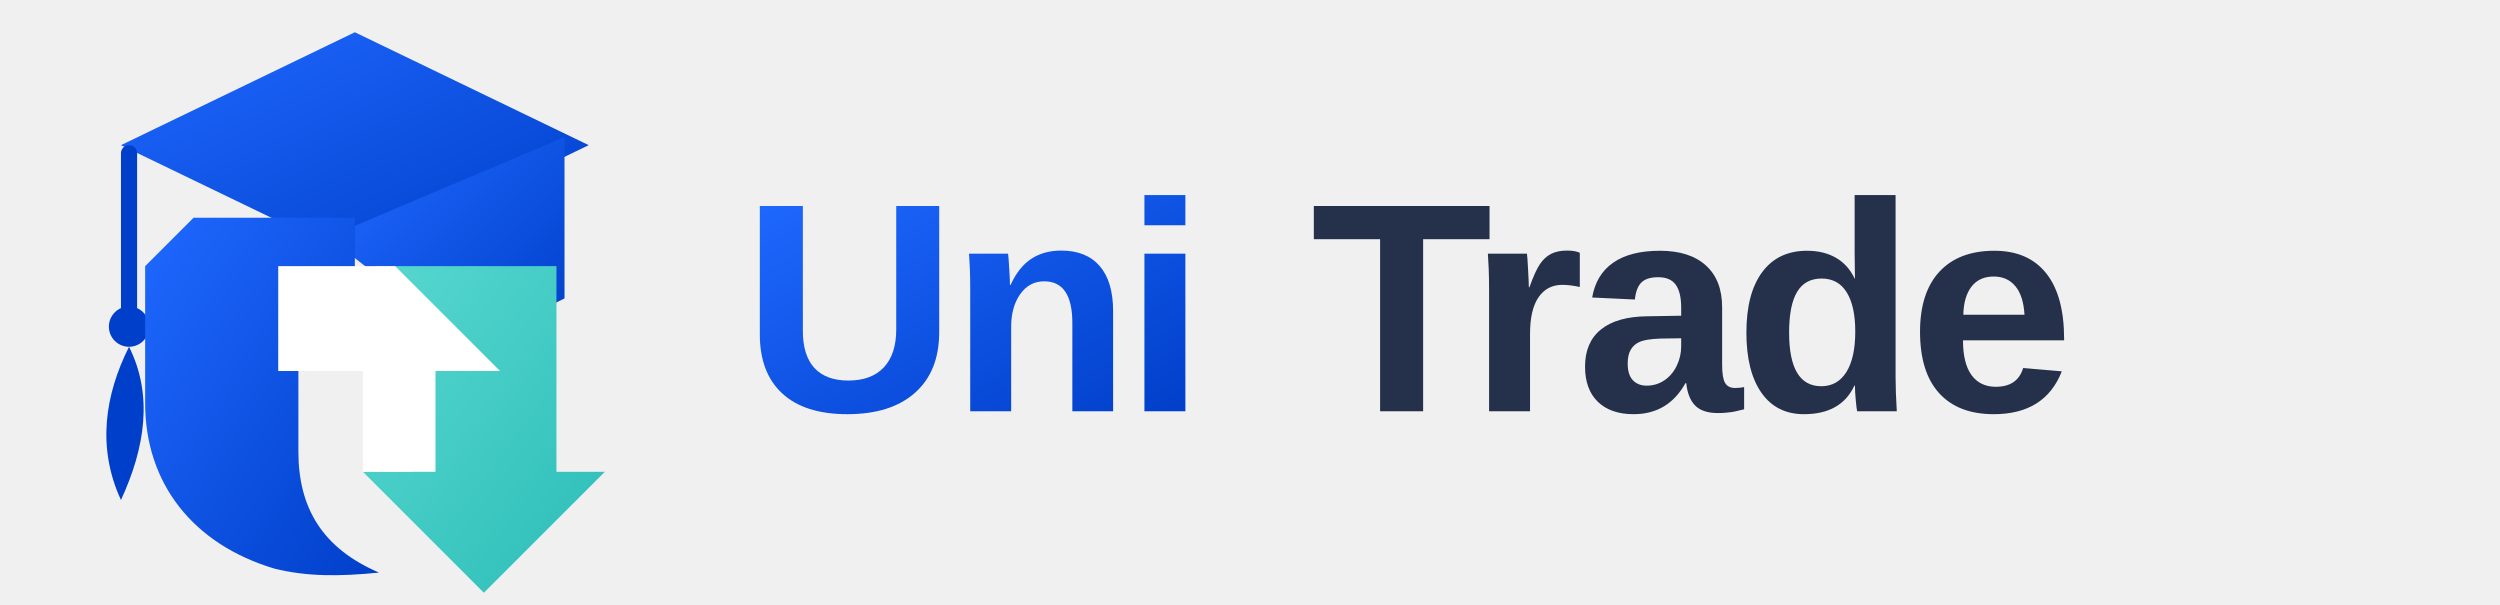
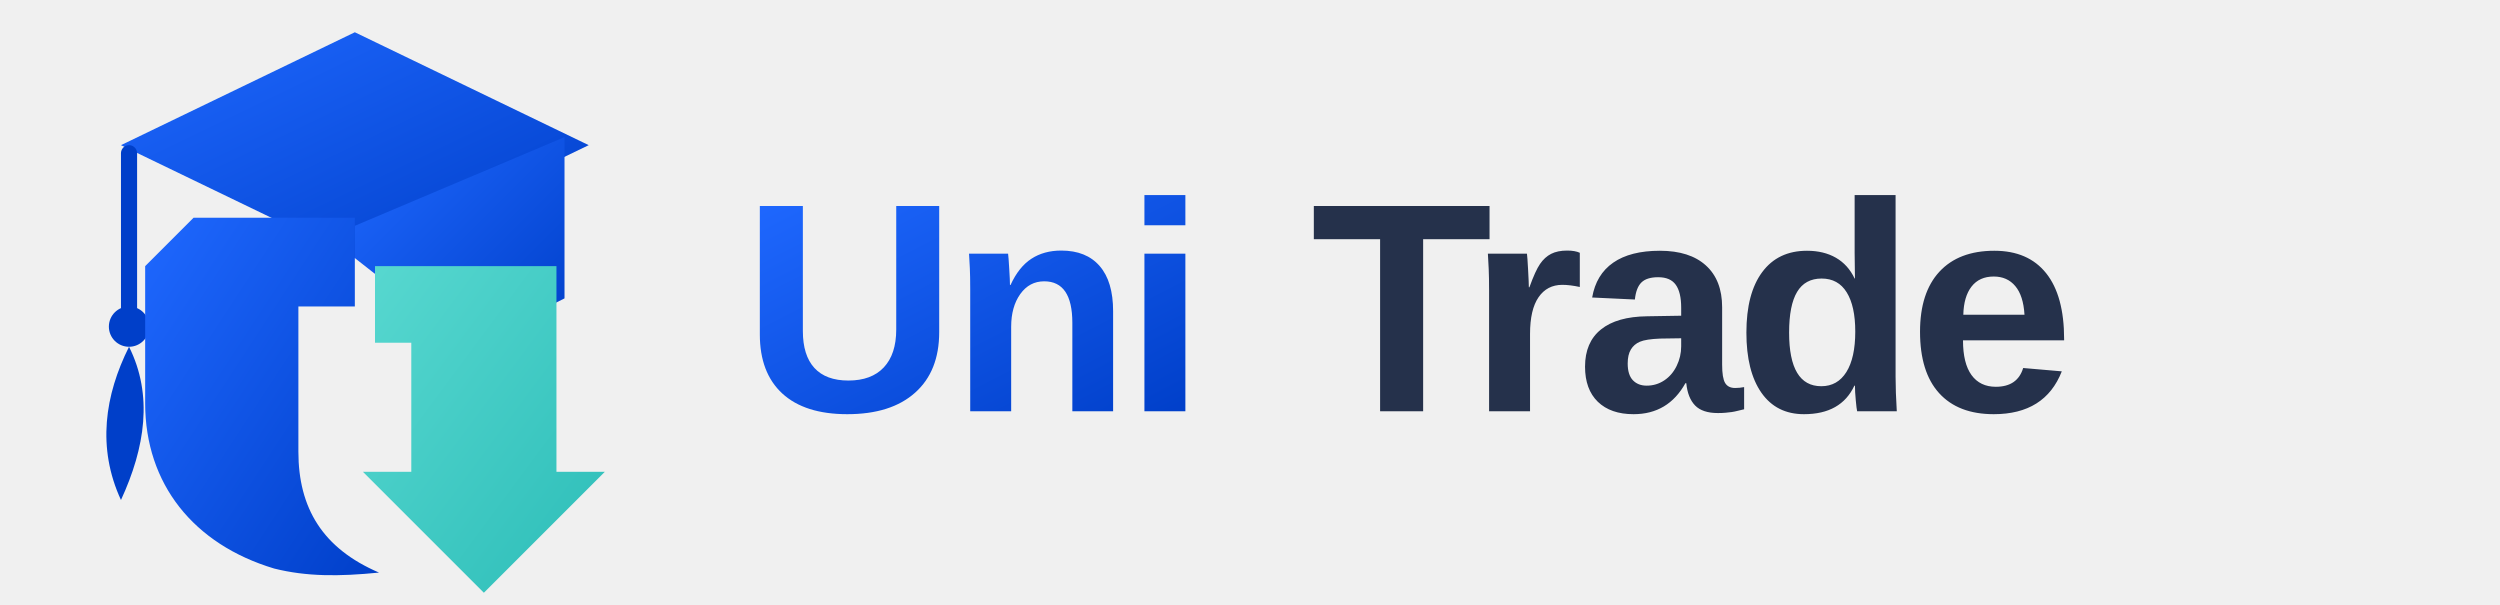
<svg xmlns="http://www.w3.org/2000/svg" viewBox="0 0 620 150" role="img" aria-labelledby="title desc">
  <defs>
    <linearGradient id="blueGrad" x1="0%" y1="0%" x2="100%" y2="100%">
      <stop offset="0%" stop-color="#1f68ff" />
      <stop offset="100%" stop-color="#003fc9" />
    </linearGradient>
    <linearGradient id="tealGrad" x1="0%" y1="0%" x2="100%" y2="100%">
      <stop offset="0%" stop-color="#58d8d0" />
      <stop offset="100%" stop-color="#2cbdb8" />
    </linearGradient>
  </defs>
  <g transform="translate(14 8)">
    <polygon points="16,28 74,0 132,28 74,56" fill="url(#blueGrad)" />
    <polygon points="74,48 126,26 126,66 102,78 74,56" fill="url(#blueGrad)" />
    <line x1="18" y1="30" x2="18" y2="72" stroke="#003fc9" stroke-width="4" stroke-linecap="round" />
    <circle cx="18" cy="73" r="5" fill="#003fc9" />
    <path d="M18 78 C12 90 10 103 16 116 C22 103 24 90 18 78 Z" fill="#003fc9" />
    <path d="M34 46 H74 V68 H60 V104 C60 118 66 128 80 134 C70 135 62 135 54 133 C34 127 22 112 22 92 V58 Z" fill="url(#blueGrad)" />
    <path d="M79 58 H124 V109 H136 L106 139 L76 109 H88 V77 H79 Z" fill="url(#tealGrad)" />
-     <path d="M55 58 H84 L110 84 H94 V109 H76 V84 H55 Z" fill="#ffffff" />
  </g>
  <text x="184" y="102" fill="url(#blueGrad)" font-family="Manrope, Arial, sans-serif" font-size="74" font-weight="800" letter-spacing="-2">Uni</text>
  <text x="325" y="102" fill="#25314b" font-family="Manrope, Arial, sans-serif" font-size="74" font-weight="800" letter-spacing="-2">Trade</text>
</svg>
